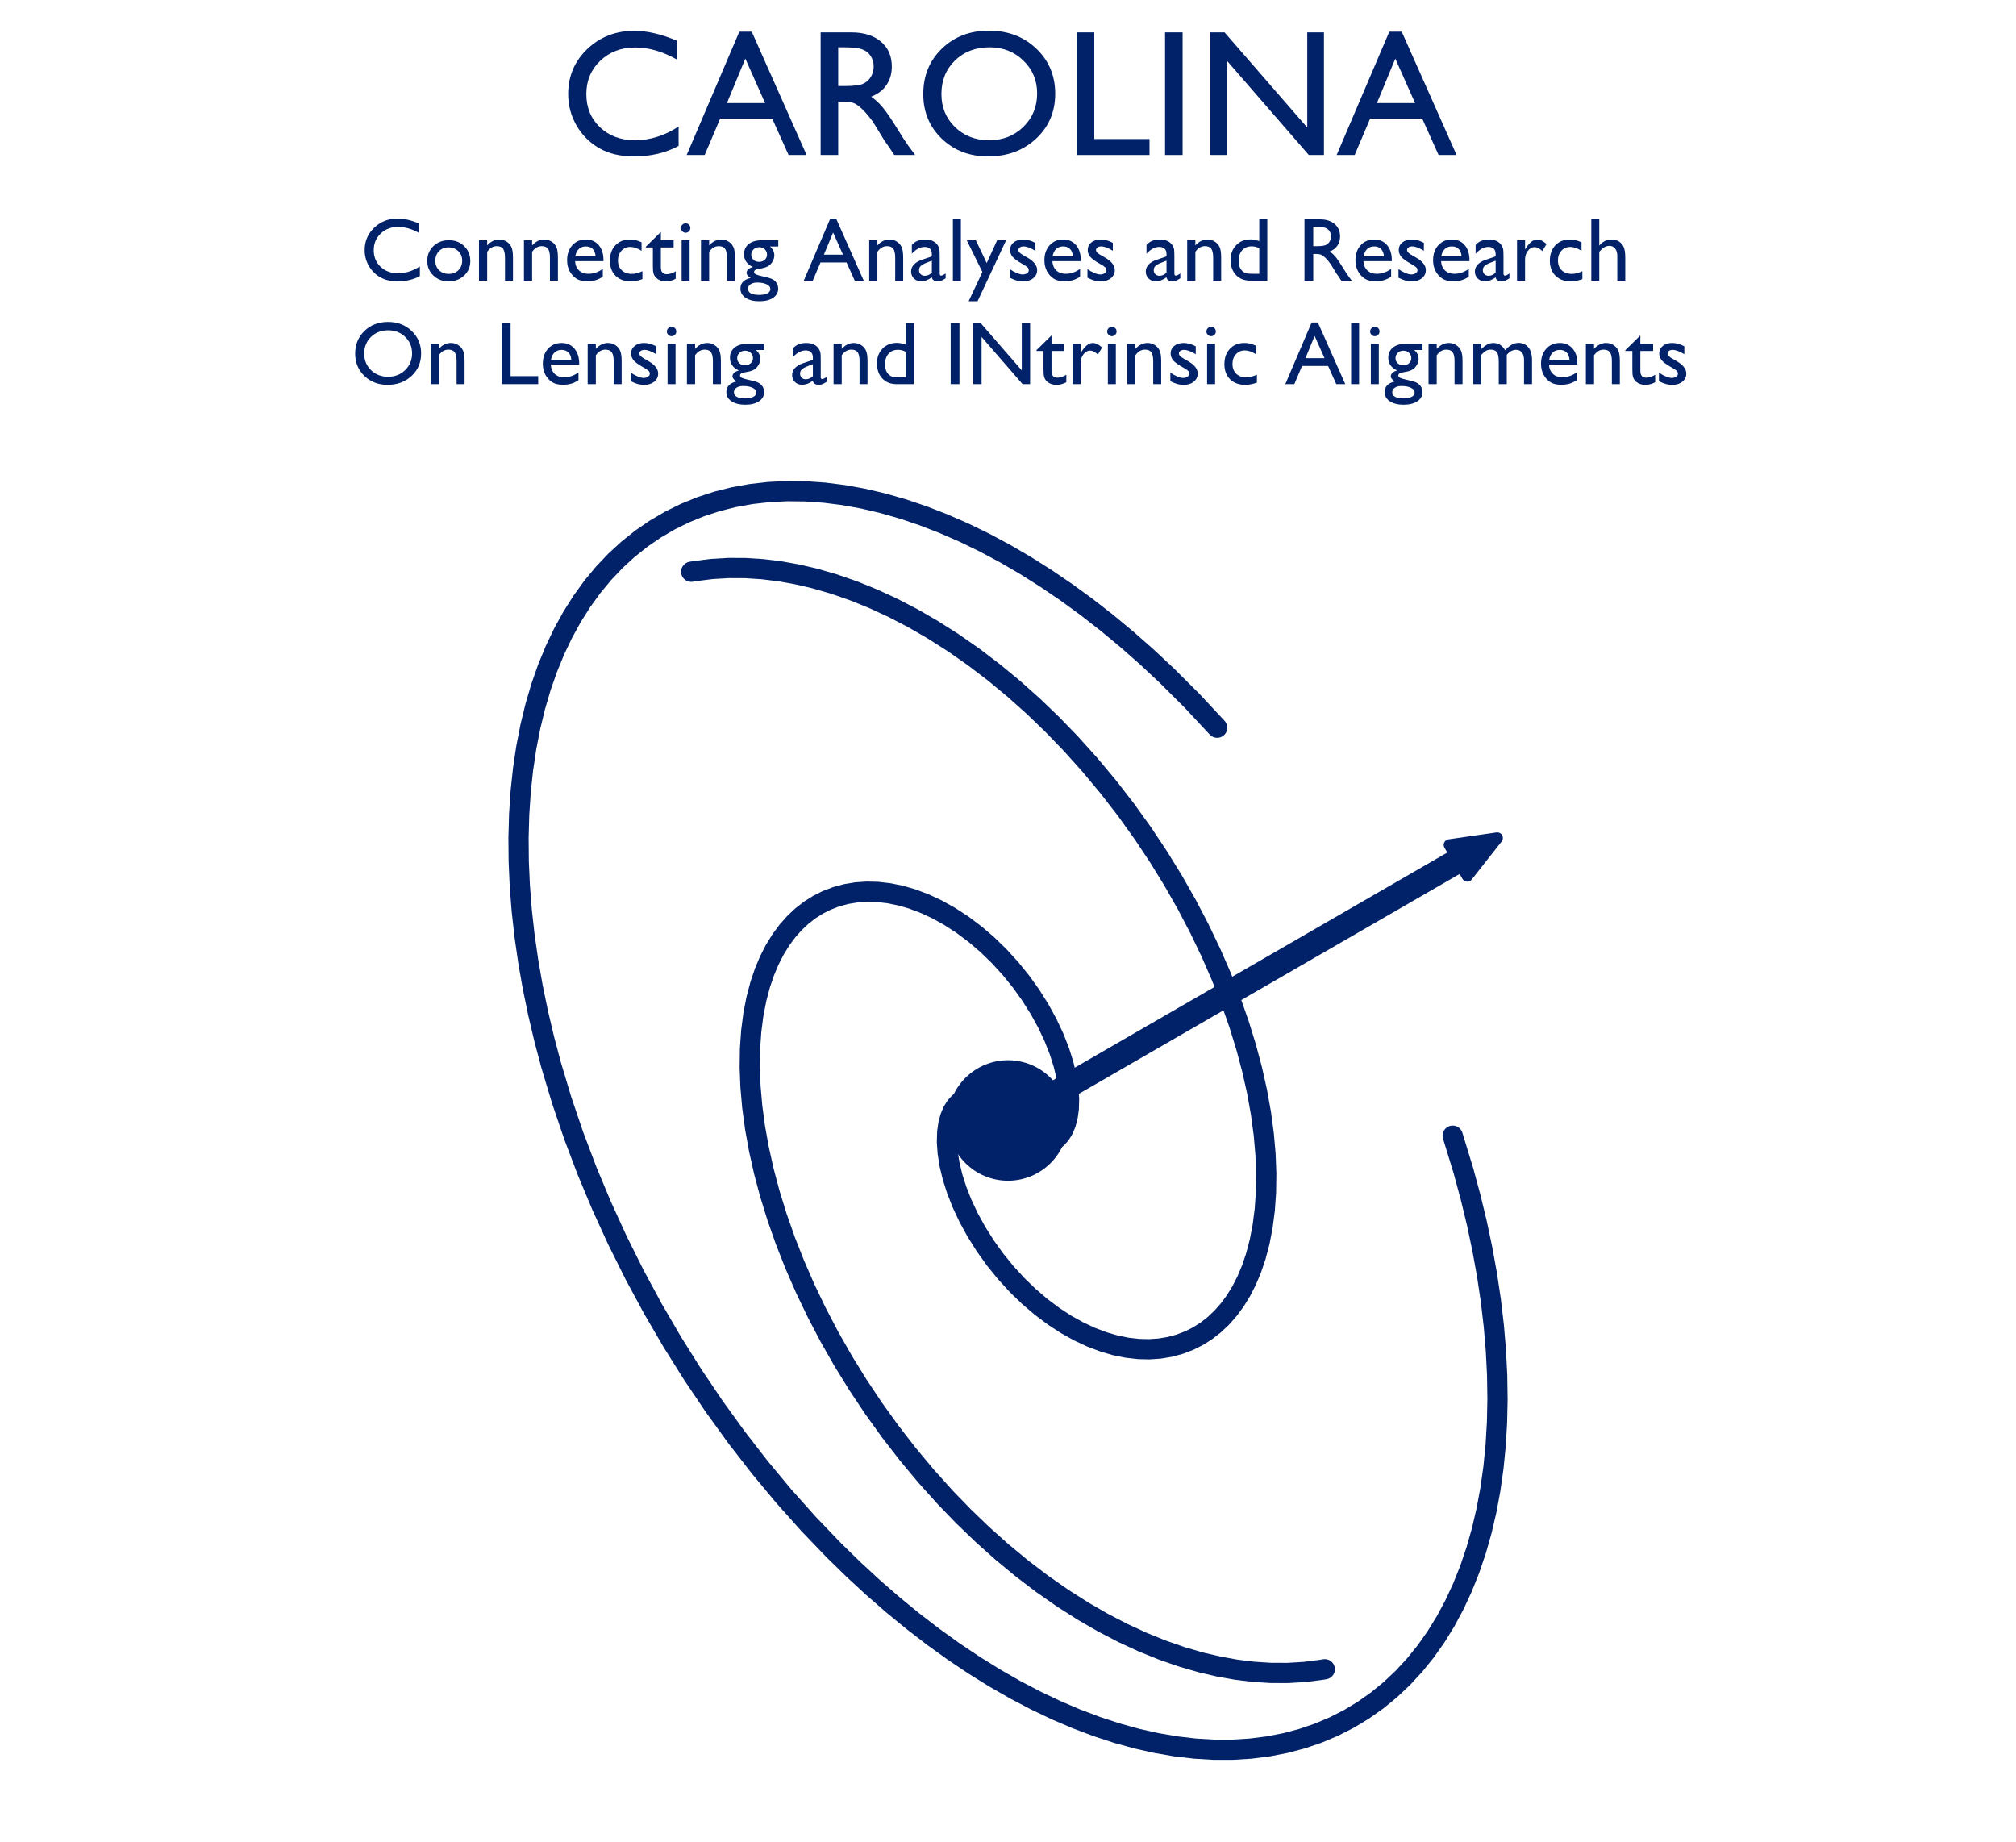
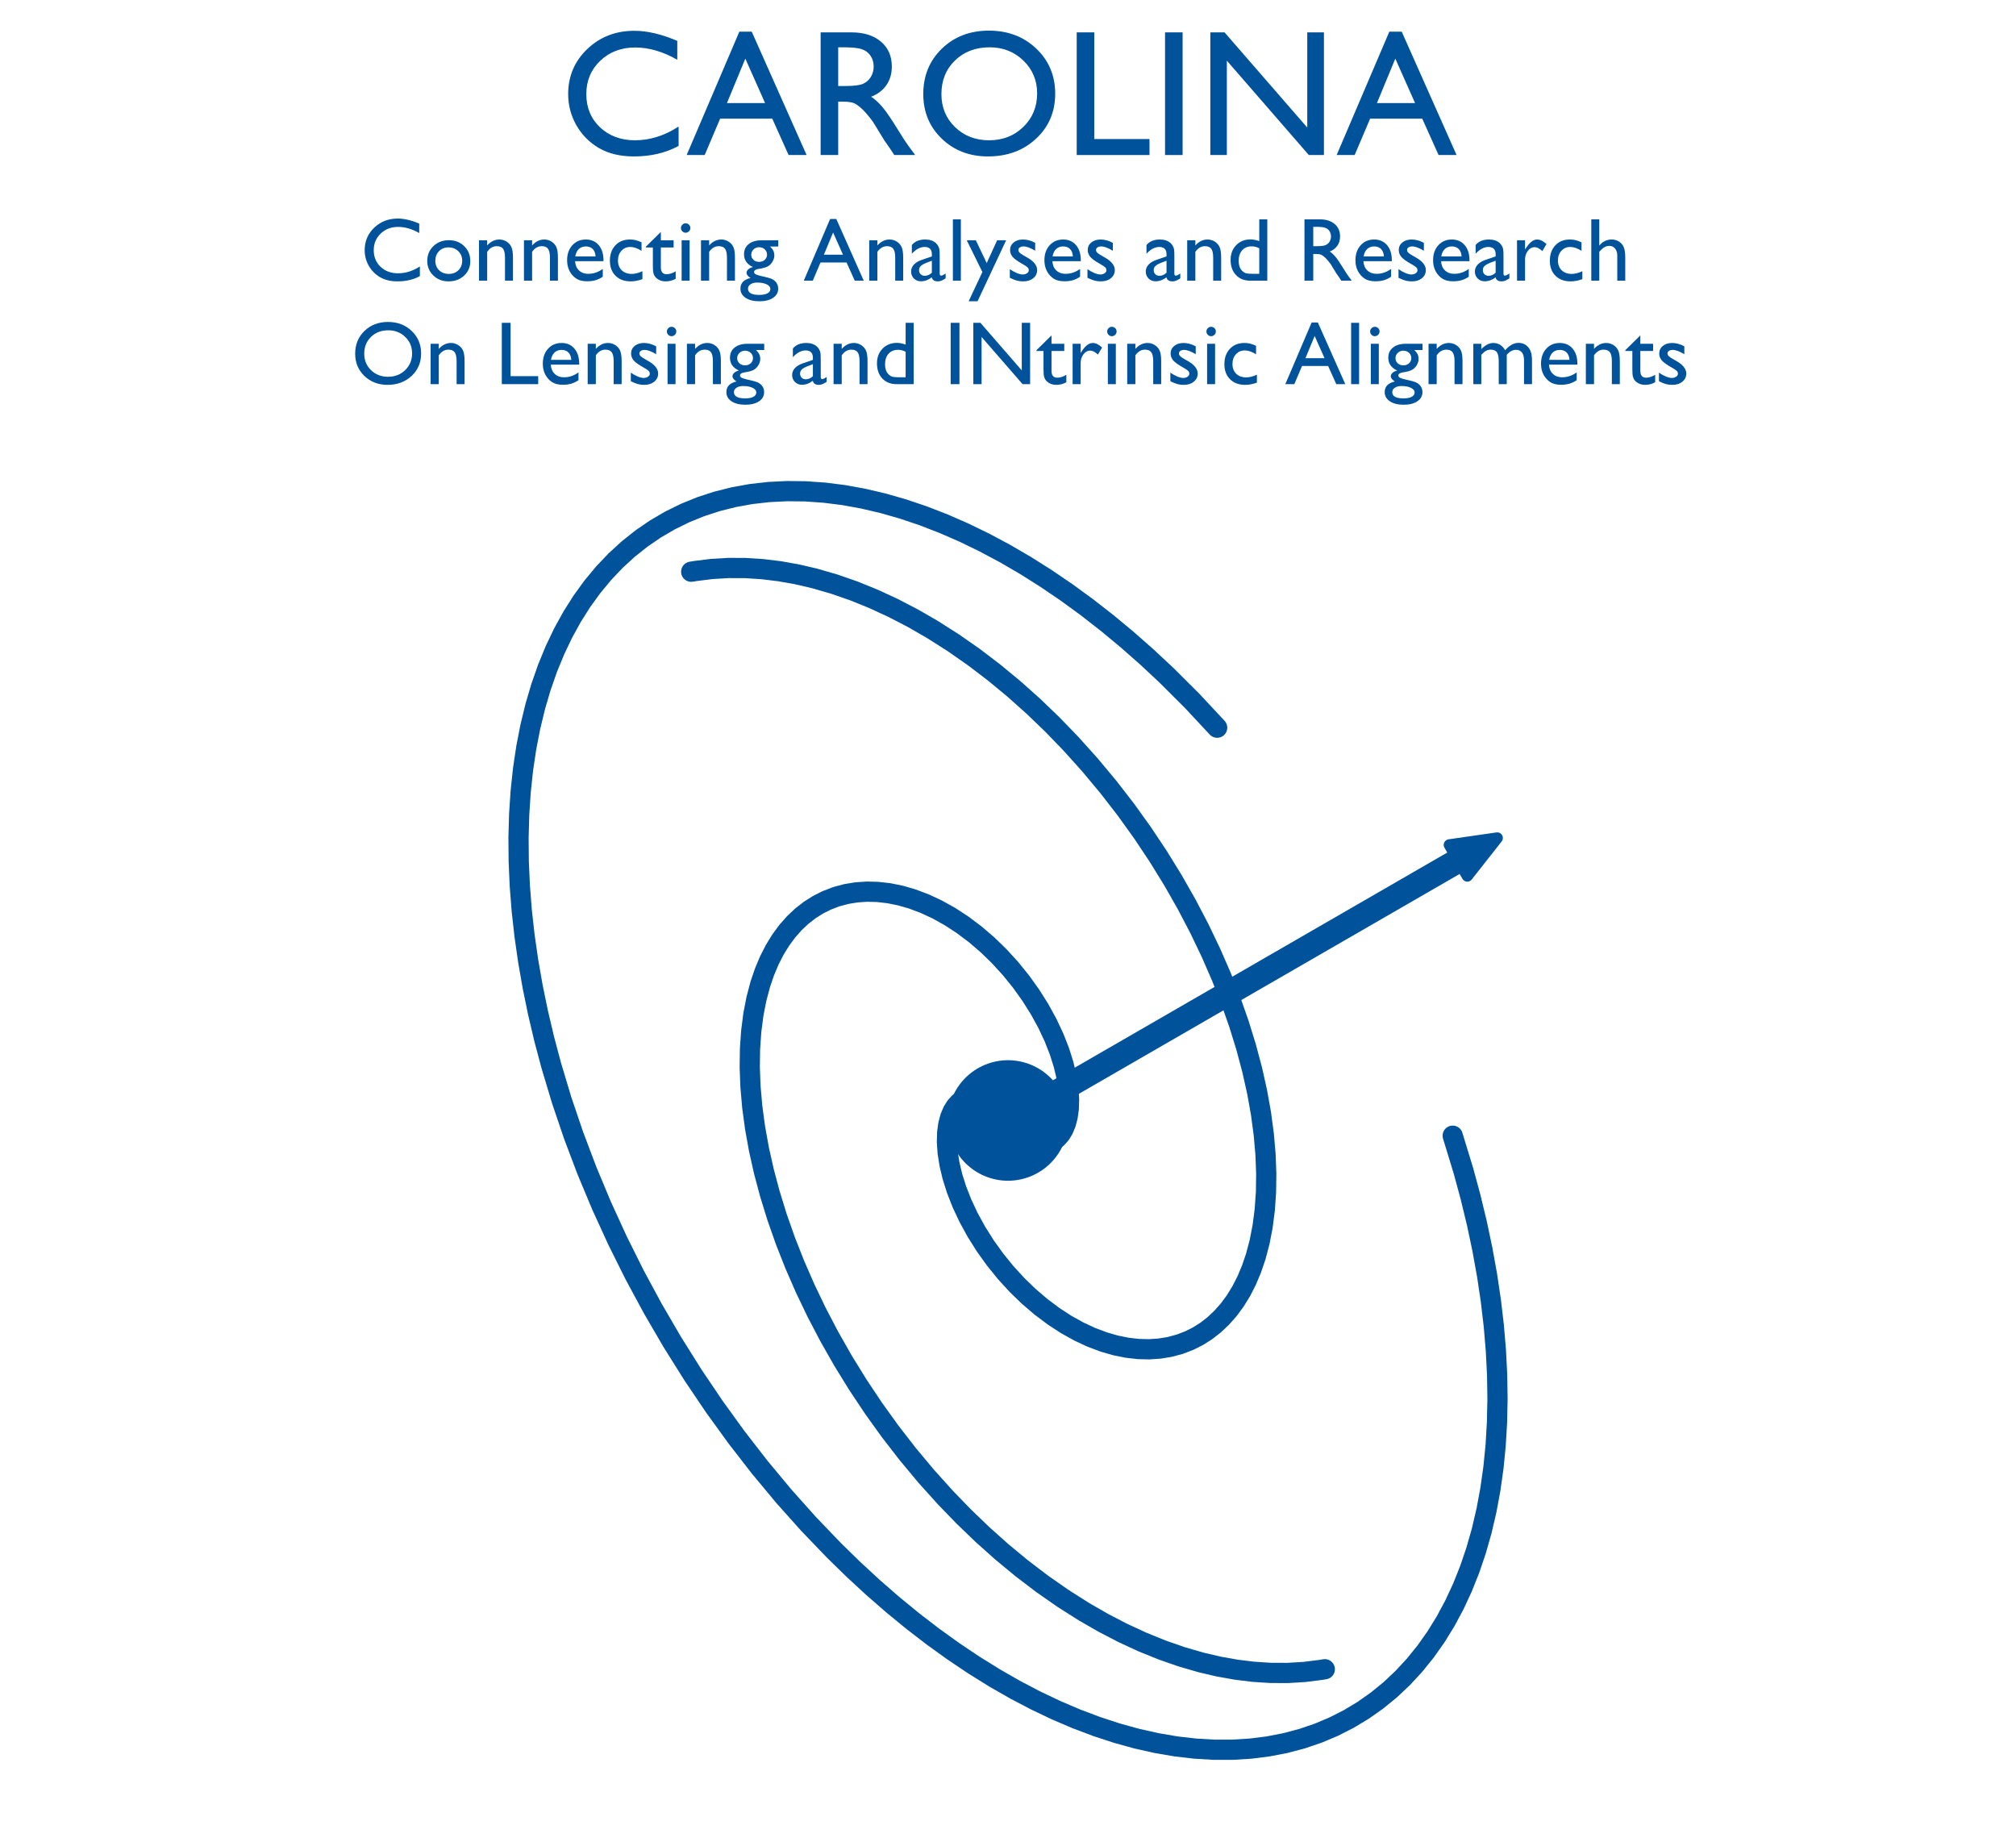
<svg xmlns="http://www.w3.org/2000/svg" xmlns:xlink="http://www.w3.org/1999/xlink" width="448.523pt" height="409.68pt" viewBox="0 0 448.523 409.68" version="1.1">
  <defs>
    <style type="text/css">*{stroke-linejoin: round; stroke-linecap: butt}</style>
  </defs>
  <g id="figure_1">
    <g id="patch_1">
      <path d="M 0 409.68  L 448.523 409.68  L 448.523 0  L 0 0  L 0 409.68  z " style="fill: none" />
    </g>
    <g id="axes_1">
      <g id="patch_2">
-         <path d="M 224.262 262.667  C 227.817 262.667 231.228 261.254 233.742 258.74  C 236.256 256.226 237.668 252.816 237.668 249.26  C 237.668 245.704 236.256 242.294 233.742 239.78  C 231.228 237.266 227.817 235.853 224.262 235.853  C 220.706 235.853 217.296 237.266 214.782 239.78  C 212.268 242.294 210.855 245.704 210.855 249.26  C 210.855 252.816 212.268 256.226 214.782 258.74  C 217.296 261.254 220.706 262.667 224.262 262.667  z " clip-path="url(#p3b86753d0c)" style="fill: #012169" />
+         <path d="M 224.262 262.667  C 227.817 262.667 231.228 261.254 233.742 258.74  C 236.256 256.226 237.668 252.816 237.668 249.26  C 237.668 245.704 236.256 242.294 233.742 239.78  C 231.228 237.266 227.817 235.853 224.262 235.853  C 220.706 235.853 217.296 237.266 214.782 239.78  C 212.268 242.294 210.855 245.704 210.855 249.26  C 210.855 252.816 212.268 256.226 214.782 258.74  C 217.296 261.254 220.706 262.667 224.262 262.667  z " clip-path="url(#p8bd834e711)" style="fill: #00539b" />
      </g>
      <g id="patch_3">
-         <path d="M 225.243 246.961  Q 274.471 218.54 323.699 190.118  L 322.449 187.953  Q 327.778 187.185 333.108 186.418  Q 329.778 190.649 326.449 194.881  L 325.199 192.716  Q 275.971 221.138 226.743 249.56  L 225.243 246.961  z " clip-path="url(#p3b86753d0c)" style="fill: #012169; stroke: #012169; stroke-width: 2.5; stroke-linecap: round" />
+         <path d="M 225.243 246.961  Q 274.471 218.54 323.699 190.118  L 322.449 187.953  Q 327.778 187.185 333.108 186.418  Q 329.778 190.649 326.449 194.881  L 325.199 192.716  Q 275.971 221.138 226.743 249.56  L 225.243 246.961  z " clip-path="url(#p8bd834e711)" style="fill: #00539b; stroke: #00539b; stroke-width: 2.5; stroke-linecap: round" />
      </g>
      <g id="line2d_1">
-         <path d="M 224.262 249.26  L 225.179 250.636  L 226.265 251.878  L 227.488 252.932  L 228.746 253.719  L 229.993 254.233  L 231.19 254.482  L 232.309 254.486  L 233.328 254.269  L 234.295 253.828  L 235.133 253.205  L 235.888 252.374  L 236.543 251.333  L 237.113 249.994  L 237.533 248.421  L 237.783 246.623  L 237.846 244.476  L 237.682 242.103  L 237.277 239.524  L 236.617 236.763  L 235.695 233.849  L 234.502 230.812  L 233.037 227.689  L 231.299 224.516  L 229.293 221.334  L 227.167 218.369  L 224.82 215.469  L 222.265 212.673  L 219.693 210.18  L 216.967 207.843  L 214.102 205.694  L 211.321 203.884  L 208.453 202.29  L 205.729 201.024  L 202.962 199.983  L 200.384 199.236  L 197.797 198.709  L 195.216 198.415  L 192.867 198.358  L 190.546 198.513  L 188.265 198.889  L 186.037 199.49  L 183.872 200.324  L 181.969 201.286  L 180.139 202.447  L 178.389 203.808  L 176.729 205.371  L 175.168 207.136  L 173.715 209.104  L 172.378 211.274  L 171.165 213.644  L 170.085 216.213  L 169.145 218.976  L 168.283 222.235  L 167.609 225.72  L 167.133 229.422  L 166.863 233.333  L 166.806 237.443  L 166.97 241.742  L 167.361 246.217  L 167.985 250.855  L 168.845 255.643  L 169.946 260.564  L 171.29 265.604  L 172.879 270.745  L 174.714 275.969  L 176.796 281.258  L 179.121 286.592  L 181.689 291.951  L 184.496 297.315  L 187.538 302.661  L 190.809 307.969  L 194.302 313.217  L 198.011 318.381  L 201.925 323.439  L 206.036 328.369  L 210.333 333.147  L 214.39 337.34  L 218.581 341.373  L 222.897 345.228  L 227.325 348.888  L 231.855 352.338  L 236.474 355.561  L 241.169 358.542  L 245.451 361.006  L 249.773 363.251  L 254.128 365.266  L 258.503 367.042  L 262.888 368.57  L 267.273 369.84  L 271.161 370.747  L 275.031 371.437  L 278.876 371.907  L 282.687 372.152  L 286.457 372.166  L 290.176 371.946  L 293.838 371.489  L 294.743 371.337  L 294.743 371.337  " clip-path="url(#p3b86753d0c)" style="fill: none; stroke: #012169; stroke-width: 4.5; stroke-linecap: round" />
+         <path d="M 224.262 249.26  L 225.179 250.636  L 226.265 251.878  L 227.488 252.932  L 228.746 253.719  L 229.993 254.233  L 231.19 254.482  L 232.309 254.486  L 233.328 254.269  L 234.295 253.828  L 235.133 253.205  L 235.888 252.374  L 236.543 251.333  L 237.113 249.994  L 237.533 248.421  L 237.783 246.623  L 237.846 244.476  L 237.682 242.103  L 237.277 239.524  L 236.617 236.763  L 235.695 233.849  L 234.502 230.812  L 233.037 227.689  L 231.299 224.516  L 229.293 221.334  L 227.167 218.369  L 224.82 215.469  L 222.265 212.673  L 219.693 210.18  L 216.967 207.843  L 214.102 205.694  L 211.321 203.884  L 208.453 202.29  L 205.729 201.024  L 202.962 199.983  L 200.384 199.236  L 197.797 198.709  L 195.216 198.415  L 192.867 198.358  L 190.546 198.513  L 188.265 198.889  L 186.037 199.49  L 183.872 200.324  L 181.969 201.286  L 180.139 202.447  L 178.389 203.808  L 176.729 205.371  L 175.168 207.136  L 173.715 209.104  L 172.378 211.274  L 171.165 213.644  L 170.085 216.213  L 169.145 218.976  L 168.283 222.235  L 167.609 225.72  L 167.133 229.422  L 166.863 233.333  L 166.806 237.443  L 166.97 241.742  L 167.361 246.217  L 167.985 250.855  L 168.845 255.643  L 169.946 260.564  L 171.29 265.604  L 172.879 270.745  L 174.714 275.969  L 176.796 281.258  L 179.121 286.592  L 181.689 291.951  L 184.496 297.315  L 187.538 302.661  L 190.809 307.969  L 194.302 313.217  L 198.011 318.381  L 201.925 323.439  L 206.036 328.369  L 210.333 333.147  L 214.39 337.34  L 218.581 341.373  L 222.897 345.228  L 227.325 348.888  L 231.855 352.338  L 236.474 355.561  L 241.169 358.542  L 245.451 361.006  L 249.773 363.251  L 254.128 365.266  L 258.503 367.042  L 262.888 368.57  L 267.273 369.84  L 271.161 370.747  L 275.031 371.437  L 278.876 371.907  L 282.687 372.152  L 286.457 372.166  L 290.176 371.946  L 293.838 371.489  L 294.743 371.337  L 294.743 371.337  " clip-path="url(#p8bd834e711)" style="fill: none; stroke: #00539b; stroke-width: 4.5; stroke-linecap: round" />
      </g>
      <g id="line2d_2">
-         <path d="M 224.262 249.26  L 223.344 247.884  L 222.258 246.642  L 221.035 245.588  L 219.777 244.801  L 218.531 244.287  L 217.334 244.038  L 216.215 244.034  L 215.195 244.251  L 214.229 244.692  L 213.391 245.315  L 212.636 246.146  L 211.98 247.187  L 211.41 248.526  L 210.991 250.099  L 210.74 251.897  L 210.678 254.044  L 210.841 256.417  L 211.247 258.996  L 211.906 261.757  L 212.829 264.671  L 214.021 267.708  L 215.487 270.831  L 217.224 274.004  L 219.23 277.186  L 221.356 280.151  L 223.703 283.051  L 226.259 285.847  L 228.83 288.34  L 231.557 290.677  L 234.421 292.826  L 237.202 294.636  L 240.07 296.23  L 242.794 297.496  L 245.561 298.537  L 248.139 299.284  L 250.726 299.811  L 253.307 300.105  L 255.656 300.162  L 257.977 300.007  L 260.258 299.631  L 262.487 299.03  L 264.652 298.196  L 266.554 297.234  L 268.385 296.073  L 270.134 294.712  L 271.794 293.149  L 273.355 291.384  L 274.808 289.416  L 276.146 287.246  L 277.358 284.876  L 278.438 282.307  L 279.378 279.544  L 280.24 276.285  L 280.914 272.8  L 281.39 269.098  L 281.661 265.187  L 281.717 261.077  L 281.553 256.778  L 281.162 252.303  L 280.539 247.665  L 279.679 242.877  L 278.578 237.956  L 277.234 232.916  L 275.644 227.775  L 273.809 222.551  L 271.728 217.262  L 269.402 211.928  L 266.834 206.569  L 264.027 201.205  L 260.985 195.859  L 257.714 190.551  L 254.221 185.303  L 250.513 180.139  L 246.598 175.081  L 242.487 170.151  L 238.19 165.373  L 234.133 161.18  L 229.942 157.147  L 225.627 153.292  L 221.198 149.632  L 216.669 146.182  L 212.05 142.959  L 207.354 139.978  L 203.073 137.514  L 198.75 135.269  L 194.396 133.254  L 190.021 131.478  L 185.635 129.95  L 181.25 128.68  L 177.363 127.773  L 173.492 127.083  L 169.647 126.613  L 165.836 126.368  L 162.066 126.354  L 158.347 126.574  L 154.686 127.031  L 153.78 127.183  L 153.78 127.183  " clip-path="url(#p3b86753d0c)" style="fill: none; stroke: #012169; stroke-width: 4.5; stroke-linecap: round" />
+         <path d="M 224.262 249.26  L 223.344 247.884  L 222.258 246.642  L 221.035 245.588  L 219.777 244.801  L 218.531 244.287  L 217.334 244.038  L 216.215 244.034  L 215.195 244.251  L 214.229 244.692  L 213.391 245.315  L 212.636 246.146  L 211.98 247.187  L 211.41 248.526  L 210.991 250.099  L 210.74 251.897  L 210.678 254.044  L 210.841 256.417  L 211.247 258.996  L 211.906 261.757  L 212.829 264.671  L 214.021 267.708  L 215.487 270.831  L 217.224 274.004  L 219.23 277.186  L 221.356 280.151  L 223.703 283.051  L 226.259 285.847  L 228.83 288.34  L 231.557 290.677  L 234.421 292.826  L 237.202 294.636  L 240.07 296.23  L 242.794 297.496  L 245.561 298.537  L 248.139 299.284  L 250.726 299.811  L 253.307 300.105  L 255.656 300.162  L 257.977 300.007  L 260.258 299.631  L 262.487 299.03  L 264.652 298.196  L 266.554 297.234  L 268.385 296.073  L 270.134 294.712  L 271.794 293.149  L 273.355 291.384  L 274.808 289.416  L 276.146 287.246  L 277.358 284.876  L 278.438 282.307  L 279.378 279.544  L 280.24 276.285  L 280.914 272.8  L 281.39 269.098  L 281.661 265.187  L 281.717 261.077  L 281.553 256.778  L 281.162 252.303  L 280.539 247.665  L 279.679 242.877  L 278.578 237.956  L 277.234 232.916  L 275.644 227.775  L 273.809 222.551  L 271.728 217.262  L 269.402 211.928  L 266.834 206.569  L 264.027 201.205  L 260.985 195.859  L 257.714 190.551  L 254.221 185.303  L 250.513 180.139  L 246.598 175.081  L 242.487 170.151  L 238.19 165.373  L 234.133 161.18  L 229.942 157.147  L 225.627 153.292  L 221.198 149.632  L 216.669 146.182  L 212.05 142.959  L 207.354 139.978  L 203.073 137.514  L 198.75 135.269  L 194.396 133.254  L 190.021 131.478  L 185.635 129.95  L 181.25 128.68  L 177.363 127.773  L 173.492 127.083  L 169.647 126.613  L 165.836 126.368  L 162.066 126.354  L 158.347 126.574  L 154.686 127.031  L 153.78 127.183  L 153.78 127.183  " clip-path="url(#p8bd834e711)" style="fill: none; stroke: #00539b; stroke-width: 4.5; stroke-linecap: round" />
      </g>
      <g id="line2d_3">
-         <path d="M 270.795 161.882  L 265.212 155.897  L 259.501 150.204  L 255.144 146.137  L 250.732 142.252  L 246.274 138.556  L 241.777 135.054  L 237.249 131.754  L 232.699 128.662  L 228.133 125.782  L 223.561 123.119  L 218.989 120.679  L 214.428 118.466  L 209.883 116.484  L 205.364 114.735  L 200.878 113.224  L 196.433 111.952  L 192.038 110.923  L 187.699 110.137  L 183.424 109.597  L 179.222 109.303  L 175.099 109.256  L 171.063 109.456  L 167.121 109.902  L 163.279 110.594  L 159.545 111.53  L 155.925 112.709  L 152.425 114.129  L 149.052 115.787  L 145.812 117.681  L 142.71 119.807  L 139.752 122.16  L 136.942 124.738  L 134.287 127.536  L 131.791 130.548  L 129.457 133.769  L 127.291 137.194  L 125.295 140.817  L 123.474 144.63  L 121.831 148.629  L 120.368 152.804  L 119.089 157.15  L 117.995 161.658  L 117.088 166.321  L 116.37 171.13  L 115.843 176.076  L 115.507 181.152  L 115.362 186.347  L 115.41 191.654  L 115.649 197.062  L 116.08 202.562  L 116.701 208.145  L 117.513 213.8  L 118.512 219.518  L 119.698 225.288  L 121.068 231.1  L 122.62 236.944  L 124.968 244.769  L 127.627 252.607  L 130.589 260.435  L 133.845 268.228  L 137.384 275.961  L 141.195 283.611  L 145.266 291.153  L 149.585 298.564  L 154.139 305.821  L 158.912 312.9  L 163.889 319.779  L 169.056 326.438  L 174.396 332.855  L 179.892 339.009  L 185.528 344.883  L 189.835 349.092  L 194.203 353.125  L 198.624 356.976  L 203.09 360.636  L 207.593 364.1  L 212.126 367.361  L 216.68 370.415  L 221.247 373.254  L 225.82 375.875  L 230.39 378.273  L 234.949 380.443  L 239.49 382.382  L 244.003 384.086  L 248.482 385.553  L 252.918 386.779  L 257.304 387.763  L 261.631 388.503  L 265.893 388.997  L 270.081 389.244  L 274.188 389.245  L 278.207 388.999  L 282.131 388.507  L 285.953 387.769  L 289.666 386.787  L 293.264 385.563  L 296.741 384.098  L 300.089 382.395  L 303.304 380.458  L 306.379 378.289  L 309.31 375.893  L 312.091 373.274  L 314.717 370.436  L 317.183 367.384  L 319.485 364.124  L 321.62 360.662  L 323.583 357.003  L 325.371 353.154  L 326.98 349.122  L 328.409 344.914  L 329.654 340.537  L 330.713 335.999  L 331.584 331.309  L 332.266 326.473  L 332.758 321.502  L 333.058 316.403  L 333.167 311.186  L 333.084 305.859  L 332.808 300.433  L 332.342 294.917  L 331.684 289.32  L 330.838 283.652  L 329.803 277.924  L 328.582 272.145  L 327.178 266.326  L 325.592 260.477  L 323.2 252.649  L 323.2 252.649  " clip-path="url(#p3b86753d0c)" style="fill: none; stroke: #012169; stroke-width: 4.5; stroke-linecap: round" />
+         <path d="M 270.795 161.882  L 265.212 155.897  L 259.501 150.204  L 255.144 146.137  L 250.732 142.252  L 246.274 138.556  L 241.777 135.054  L 237.249 131.754  L 232.699 128.662  L 228.133 125.782  L 223.561 123.119  L 218.989 120.679  L 214.428 118.466  L 209.883 116.484  L 205.364 114.735  L 200.878 113.224  L 196.433 111.952  L 192.038 110.923  L 187.699 110.137  L 183.424 109.597  L 179.222 109.303  L 175.099 109.256  L 171.063 109.456  L 167.121 109.902  L 163.279 110.594  L 159.545 111.53  L 155.925 112.709  L 152.425 114.129  L 149.052 115.787  L 145.812 117.681  L 142.71 119.807  L 139.752 122.16  L 136.942 124.738  L 134.287 127.536  L 131.791 130.548  L 129.457 133.769  L 127.291 137.194  L 125.295 140.817  L 123.474 144.63  L 121.831 148.629  L 120.368 152.804  L 119.089 157.15  L 117.995 161.658  L 117.088 166.321  L 116.37 171.13  L 115.843 176.076  L 115.507 181.152  L 115.362 186.347  L 115.41 191.654  L 115.649 197.062  L 116.08 202.562  L 116.701 208.145  L 117.513 213.8  L 118.512 219.518  L 119.698 225.288  L 121.068 231.1  L 122.62 236.944  L 124.968 244.769  L 127.627 252.607  L 130.589 260.435  L 133.845 268.228  L 137.384 275.961  L 141.195 283.611  L 145.266 291.153  L 149.585 298.564  L 154.139 305.821  L 158.912 312.9  L 163.889 319.779  L 169.056 326.438  L 174.396 332.855  L 179.892 339.009  L 185.528 344.883  L 189.835 349.092  L 194.203 353.125  L 198.624 356.976  L 203.09 360.636  L 207.593 364.1  L 212.126 367.361  L 216.68 370.415  L 221.247 373.254  L 225.82 375.875  L 230.39 378.273  L 234.949 380.443  L 239.49 382.382  L 244.003 384.086  L 248.482 385.553  L 252.918 386.779  L 257.304 387.763  L 261.631 388.503  L 265.893 388.997  L 270.081 389.244  L 274.188 389.245  L 278.207 388.999  L 282.131 388.507  L 285.953 387.769  L 289.666 386.787  L 293.264 385.563  L 296.741 384.098  L 300.089 382.395  L 303.304 380.458  L 306.379 378.289  L 309.31 375.893  L 312.091 373.274  L 314.717 370.436  L 317.183 367.384  L 319.485 364.124  L 321.62 360.662  L 323.583 357.003  L 325.371 353.154  L 326.98 349.122  L 328.409 344.914  L 329.654 340.537  L 330.713 335.999  L 331.584 331.309  L 332.266 326.473  L 332.758 321.502  L 333.058 316.403  L 333.167 311.186  L 333.084 305.859  L 332.808 300.433  L 332.342 294.917  L 331.684 289.32  L 330.838 283.652  L 329.803 277.924  L 328.582 272.145  L 327.178 266.326  L 325.592 260.477  L 323.2 252.649  L 323.2 252.649  " clip-path="url(#p8bd834e711)" style="fill: none; stroke: #00539b; stroke-width: 4.5; stroke-linecap: round" />
      </g>
    </g>
    <g id="text_1">
-       <g style="fill: #012169" transform="translate(124.4523 34.4875) scale(0.4 -0.4)">
+       <g style="fill: #00539b" transform="translate(124.4523 34.4875) scale(0.4 -0.4)">
        <defs>
          <path id="GillSans-43" d="M 4244 1013  L 4244 325  Q 3556 -50 2656 -50  Q 1925 -50 1415 244  Q 906 538 609 1053  Q 313 1569 313 2169  Q 313 3122 992 3772  Q 1672 4422 2669 4422  Q 3356 4422 4197 4063  L 4197 3391  Q 3431 3828 2700 3828  Q 1950 3828 1454 3354  Q 959 2881 959 2169  Q 959 1450 1446 987  Q 1934 525 2694 525  Q 3488 525 4244 1013  z " transform="scale(0.015625)" />
          <path id="GillSans-41" d="M 1875 4391  L 2316 4391  L 4269 0  L 3628 0  L 3047 1294  L 1191 1294  L 641 0  L 0 0  L 1875 4391  z M 2791 1850  L 2088 3431  L 1434 1850  L 2791 1850  z " transform="scale(0.015625)" />
          <path id="GillSans-52" d="M 500 0  L 500 4366  L 1594 4366  Q 2256 4366 2645 4037  Q 3034 3709 3034 3150  Q 3034 2769 2843 2491  Q 2653 2213 2297 2075  Q 2506 1938 2706 1700  Q 2906 1463 3269 872  Q 3497 500 3634 313  L 3866 0  L 3122 0  L 2931 288  Q 2922 303 2894 341  L 2772 513  L 2578 831  L 2369 1172  Q 2175 1441 2014 1600  Q 1853 1759 1723 1829  Q 1594 1900 1288 1900  L 1125 1900  L 1125 0  L 500 0  z M 1313 3834  L 1125 3834  L 1125 2456  L 1363 2456  Q 1838 2456 2014 2537  Q 2191 2619 2289 2783  Q 2388 2947 2388 3156  Q 2388 3363 2278 3530  Q 2169 3697 1970 3765  Q 1772 3834 1313 3834  z " transform="scale(0.015625)" />
          <path id="GillSans-4f" d="M 2625 4428  Q 3638 4428 4311 3787  Q 4984 3147 4984 2181  Q 4984 1216 4304 583  Q 3625 -50 2591 -50  Q 1603 -50 945 583  Q 288 1216 288 2169  Q 288 3147 950 3787  Q 1613 4428 2625 4428  z M 2650 3834  Q 1900 3834 1417 3365  Q 934 2897 934 2169  Q 934 1463 1418 994  Q 1903 525 2631 525  Q 3363 525 3852 1003  Q 4341 1481 4341 2194  Q 4341 2888 3852 3361  Q 3363 3834 2650 3834  z " transform="scale(0.015625)" />
          <path id="GillSans-4c" d="M 481 4366  L 1106 4366  L 1106 569  L 3072 569  L 3072 0  L 481 0  L 481 4366  z " transform="scale(0.015625)" />
          <path id="GillSans-49" d="M 488 4366  L 1113 4366  L 1113 0  L 488 0  L 488 4366  z " transform="scale(0.015625)" />
          <path id="GillSans-4e" d="M 3950 4366  L 4544 4366  L 4544 0  L 4006 0  L 1088 3359  L 1088 0  L 500 0  L 500 4366  L 1006 4366  L 3950 978  L 3950 4366  z " transform="scale(0.015625)" />
        </defs>
        <use xlink:href="#GillSans-43" />
        <use xlink:href="#GillSans-41" x="70.801" />
        <use xlink:href="#GillSans-52" x="137.5" />
        <use xlink:href="#GillSans-4f" x="197.9" />
        <use xlink:href="#GillSans-4c" x="280.225" />
        <use xlink:href="#GillSans-49" x="329.248" />
        <use xlink:href="#GillSans-4e" x="354.248" />
        <use xlink:href="#GillSans-41" x="432.324" />
      </g>
    </g>
    <g id="text_2">
-       <g style="fill: #012169" transform="translate(80.15385 62.43875) scale(0.2 -0.2)">
+       <g style="fill: #00539b" transform="translate(80.15385 62.43875) scale(0.2 -0.2)">
        <defs>
          <path id="GillSans-6f" d="M 1778 2881  Q 2434 2881 2868 2457  Q 3303 2034 3303 1394  Q 3303 772 2862 361  Q 2422 -50 1753 -50  Q 1106 -50 672 367  Q 238 784 238 1409  Q 238 2041 677 2461  Q 1116 2881 1778 2881  z M 1747 2369  Q 1338 2369 1075 2100  Q 813 1831 813 1416  Q 813 1003 1081 742  Q 1350 481 1772 481  Q 2191 481 2458 745  Q 2725 1009 2725 1422  Q 2725 1831 2447 2100  Q 2169 2369 1747 2369  z " transform="scale(0.015625)" />
          <path id="GillSans-6e" d="M 972 2875  L 972 2509  Q 1353 2931 1838 2931  Q 2106 2931 2337 2792  Q 2569 2653 2689 2411  Q 2809 2169 2809 1644  L 2809 0  L 2241 0  L 2241 1638  Q 2241 2078 2106 2267  Q 1972 2456 1656 2456  Q 1253 2456 972 2053  L 972 0  L 391 0  L 391 2875  L 972 2875  z " transform="scale(0.015625)" />
          <path id="GillSans-65" d="M 2853 1388  L 831 1388  Q 853 975 1108 731  Q 1363 488 1766 488  Q 2328 488 2803 838  L 2803 281  Q 2541 106 2283 31  Q 2025 -44 1678 -44  Q 1203 -44 909 153  Q 616 350 439 683  Q 263 1016 263 1453  Q 263 2109 634 2520  Q 1006 2931 1600 2931  Q 2172 2931 2512 2531  Q 2853 2131 2853 1459  L 2853 1388  z M 844 1728  L 2291 1728  Q 2269 2069 2087 2253  Q 1906 2438 1600 2438  Q 1294 2438 1098 2253  Q 903 2069 844 1728  z " transform="scale(0.015625)" />
          <path id="GillSans-63" d="M 2559 672  L 2559 109  Q 2131 -50 1722 -50  Q 1047 -50 645 350  Q 244 750 244 1422  Q 244 2100 634 2515  Q 1025 2931 1663 2931  Q 1884 2931 2061 2889  Q 2238 2847 2497 2731  L 2497 2125  Q 2066 2400 1697 2400  Q 1313 2400 1066 2129  Q 819 1859 819 1441  Q 819 1000 1086 740  Q 1353 481 1806 481  Q 2134 481 2559 672  z " transform="scale(0.015625)" />
          <path id="GillSans-74" d="M 0 2419  L 1069 3469  L 1069 2875  L 1978 2875  L 1978 2363  L 1069 2363  L 1069 953  Q 1069 459 1478 459  Q 1784 459 2125 666  L 2125 134  Q 1797 -50 1409 -50  Q 1019 -50 759 178  Q 678 247 625 333  Q 572 419 536 558  Q 500 697 500 1088  L 500 2363  L 0 2363  L 0 2419  z " transform="scale(0.015625)" />
          <path id="GillSans-69" d="M 697 4084  Q 838 4084 938 3987  Q 1038 3891 1038 3750  Q 1038 3613 938 3513  Q 838 3413 697 3413  Q 566 3413 466 3514  Q 366 3616 366 3750  Q 366 3881 466 3982  Q 566 4084 697 4084  z M 416 2875  L 984 2875  L 984 0  L 416 0  L 416 2875  z " transform="scale(0.015625)" />
          <path id="GillSans-67" d="M 256 1881  Q 256 2341 592 2608  Q 928 2875 1509 2875  L 2694 2875  L 2694 2431  L 2113 2431  Q 2281 2259 2347 2118  Q 2413 1978 2413 1797  Q 2413 1572 2284 1355  Q 2156 1138 1954 1022  Q 1753 906 1294 838  Q 972 791 972 616  Q 972 516 1092 452  Q 1213 388 1528 319  Q 2056 203 2207 137  Q 2359 72 2481 -50  Q 2688 -256 2688 -569  Q 2688 -978 2323 -1222  Q 1959 -1466 1350 -1466  Q 734 -1466 367 -1220  Q 0 -975 0 -563  Q 0 22 722 191  Q 434 375 434 556  Q 434 694 557 806  Q 681 919 891 972  Q 256 1253 256 1881  z M 1325 2381  Q 1094 2381 931 2225  Q 769 2069 769 1850  Q 769 1628 928 1483  Q 1088 1338 1331 1338  Q 1572 1338 1733 1486  Q 1894 1634 1894 1856  Q 1894 2081 1731 2231  Q 1569 2381 1325 2381  z M 1191 -134  Q 903 -134 720 -256  Q 538 -378 538 -569  Q 538 -1013 1338 -1013  Q 1716 -1013 1923 -902  Q 2131 -791 2131 -588  Q 2131 -388 1868 -261  Q 1606 -134 1191 -134  z " transform="scale(0.015625)" />
          <path id="GillSans-20" transform="scale(0.015625)" />
          <path id="GillSans-61" d="M 2209 1728  L 2209 506  Q 2209 359 2309 359  Q 2413 359 2631 513  L 2631 166  Q 2438 41 2320 -4  Q 2203 -50 2075 -50  Q 1709 -50 1644 238  Q 1281 -44 872 -44  Q 572 -44 372 154  Q 172 353 172 653  Q 172 925 367 1139  Q 563 1353 922 1478  L 1650 1728  L 1650 1881  Q 1650 2400 1131 2400  Q 666 2400 225 1919  L 225 2541  Q 556 2931 1178 2931  Q 1644 2931 1925 2688  Q 2019 2609 2094 2479  Q 2169 2350 2189 2220  Q 2209 2091 2209 1728  z M 1650 569  L 1650 1422  L 1269 1275  Q 978 1159 858 1042  Q 738 925 738 750  Q 738 572 852 459  Q 966 347 1147 347  Q 1419 347 1650 569  z " transform="scale(0.015625)" />
          <path id="GillSans-6c" d="M 416 4366  L 984 4366  L 984 0  L 416 0  L 416 4366  z " transform="scale(0.015625)" />
          <path id="GillSans-79" d="M 2163 2875  L 2803 2875  L 769 -1466  L 134 -1466  L 1113 616  L 0 2875  L 647 2875  L 1422 1253  L 2163 2875  z " transform="scale(0.015625)" />
          <path id="GillSans-73" d="M 263 206  L 263 819  Q 503 650 754 545  Q 1006 441 1178 441  Q 1356 441 1484 528  Q 1613 616 1613 738  Q 1613 863 1530 945  Q 1447 1028 1172 1184  Q 622 1491 451 1708  Q 281 1925 281 2181  Q 281 2513 539 2722  Q 797 2931 1203 2931  Q 1625 2931 2069 2694  L 2069 2131  Q 1563 2438 1241 2438  Q 1075 2438 973 2367  Q 872 2297 872 2181  Q 872 2081 964 1990  Q 1056 1900 1288 1772  L 1491 1656  Q 2209 1250 2209 756  Q 2209 403 1932 176  Q 1656 -50 1222 -50  Q 966 -50 766 4  Q 566 59 263 206  z " transform="scale(0.015625)" />
          <path id="GillSans-64" d="M 2322 4366  L 2894 4366  L 2894 0  L 1678 0  Q 1041 0 661 403  Q 281 806 281 1484  Q 281 2119 679 2528  Q 1078 2938 1697 2938  Q 1984 2938 2322 2816  L 2322 4366  z M 2322 488  L 2322 2309  Q 2056 2444 1784 2444  Q 1359 2444 1107 2166  Q 856 1888 856 1416  Q 856 972 1075 731  Q 1206 588 1353 538  Q 1500 488 1881 488  L 2322 488  z " transform="scale(0.015625)" />
          <path id="GillSans-72" d="M 1013 2875  L 1013 2216  L 1044 2266  Q 1456 2931 1869 2931  Q 2191 2931 2541 2606  L 2241 2106  Q 1944 2388 1691 2388  Q 1416 2388 1214 2125  Q 1013 1863 1013 1503  L 1013 0  L 441 0  L 441 2875  L 1013 2875  z " transform="scale(0.015625)" />
          <path id="GillSans-68" d="M 391 4366  L 959 4366  L 959 2497  Q 1316 2931 1844 2931  Q 2131 2931 2359 2787  Q 2588 2644 2698 2391  Q 2809 2138 2809 1638  L 2809 0  L 2241 0  L 2241 1778  Q 2241 2094 2086 2286  Q 1931 2478 1678 2478  Q 1491 2478 1325 2381  Q 1159 2284 959 2059  L 959 0  L 391 0  L 391 4366  z " transform="scale(0.015625)" />
        </defs>
        <use xlink:href="#GillSans-43" />
        <use xlink:href="#GillSans-6f" x="70.801" />
        <use xlink:href="#GillSans-6e" x="125.977" />
        <use xlink:href="#GillSans-6e" x="175.977" />
        <use xlink:href="#GillSans-65" x="225.977" />
        <use xlink:href="#GillSans-63" x="273.877" />
        <use xlink:href="#GillSans-74" x="317.676" />
        <use xlink:href="#GillSans-69" x="350.977" />
        <use xlink:href="#GillSans-6e" x="372.9" />
        <use xlink:href="#GillSans-67" x="422.9" />
        <use xlink:href="#GillSans-20" x="465.576" />
        <use xlink:href="#GillSans-41" x="493.359" />
        <use xlink:href="#GillSans-6e" x="560.059" />
        <use xlink:href="#GillSans-61" x="610.059" />
        <use xlink:href="#GillSans-6c" x="652.734" />
        <use xlink:href="#GillSans-79" x="674.658" />
        <use xlink:href="#GillSans-73" x="718.457" />
        <use xlink:href="#GillSans-65" x="756.934" />
        <use xlink:href="#GillSans-73" x="804.834" />
        <use xlink:href="#GillSans-20" x="843.311" />
        <use xlink:href="#GillSans-61" x="871.094" />
        <use xlink:href="#GillSans-6e" x="913.77" />
        <use xlink:href="#GillSans-64" x="963.77" />
        <use xlink:href="#GillSans-20" x="1014.746" />
        <use xlink:href="#GillSans-52" x="1042.529" />
        <use xlink:href="#GillSans-65" x="1102.93" />
        <use xlink:href="#GillSans-73" x="1150.83" />
        <use xlink:href="#GillSans-65" x="1189.307" />
        <use xlink:href="#GillSans-61" x="1237.207" />
        <use xlink:href="#GillSans-72" x="1279.883" />
        <use xlink:href="#GillSans-63" x="1319.482" />
        <use xlink:href="#GillSans-68" x="1363.281" />
        <use xlink:href="#GillSans-20" x="1413.281" />
      </g>
    </g>
    <g id="text_3">
-       <g style="fill: #012169" transform="translate(72.56167 85.4575) scale(0.2 -0.2)">
+       <g style="fill: #00539b" transform="translate(72.56167 85.4575) scale(0.2 -0.2)">
        <defs>
          <path id="GillSans-6d" d="M 2759 2088  L 2759 0  L 2188 0  L 2188 1600  Q 2188 2078 2059 2267  Q 1931 2456 1613 2456  Q 1434 2456 1286 2375  Q 1138 2294 947 2088  L 947 0  L 378 0  L 378 2875  L 947 2875  L 947 2497  Q 1381 2931 1797 2931  Q 2344 2931 2644 2413  Q 3100 2938 3597 2938  Q 4016 2938 4286 2631  Q 4556 2325 4556 1697  L 4556 0  L 3988 0  L 3988 1703  Q 3988 2063 3841 2253  Q 3694 2444 3419 2444  Q 3066 2444 2759 2088  z " transform="scale(0.015625)" />
        </defs>
        <use xlink:href="#GillSans-20" />
        <use xlink:href="#GillSans-4f" x="27.783" />
        <use xlink:href="#GillSans-6e" x="110.107" />
        <use xlink:href="#GillSans-20" x="160.107" />
        <use xlink:href="#GillSans-4c" x="187.891" />
        <use xlink:href="#GillSans-65" x="236.914" />
        <use xlink:href="#GillSans-6e" x="284.814" />
        <use xlink:href="#GillSans-73" x="334.814" />
        <use xlink:href="#GillSans-69" x="373.291" />
        <use xlink:href="#GillSans-6e" x="395.215" />
        <use xlink:href="#GillSans-67" x="445.215" />
        <use xlink:href="#GillSans-20" x="487.891" />
        <use xlink:href="#GillSans-61" x="515.674" />
        <use xlink:href="#GillSans-6e" x="558.35" />
        <use xlink:href="#GillSans-64" x="608.35" />
        <use xlink:href="#GillSans-20" x="659.326" />
        <use xlink:href="#GillSans-49" x="687.109" />
        <use xlink:href="#GillSans-4e" x="712.109" />
        <use xlink:href="#GillSans-74" x="790.186" />
        <use xlink:href="#GillSans-72" x="823.486" />
        <use xlink:href="#GillSans-69" x="863.086" />
        <use xlink:href="#GillSans-6e" x="885.01" />
        <use xlink:href="#GillSans-73" x="935.01" />
        <use xlink:href="#GillSans-69" x="973.486" />
        <use xlink:href="#GillSans-63" x="995.41" />
        <use xlink:href="#GillSans-20" x="1039.209" />
        <use xlink:href="#GillSans-41" x="1066.992" />
        <use xlink:href="#GillSans-6c" x="1133.691" />
        <use xlink:href="#GillSans-69" x="1155.615" />
        <use xlink:href="#GillSans-67" x="1177.539" />
        <use xlink:href="#GillSans-6e" x="1220.215" />
        <use xlink:href="#GillSans-6d" x="1270.215" />
        <use xlink:href="#GillSans-65" x="1347.314" />
        <use xlink:href="#GillSans-6e" x="1395.215" />
        <use xlink:href="#GillSans-74" x="1445.215" />
        <use xlink:href="#GillSans-73" x="1478.516" />
      </g>
    </g>
  </g>
  <defs>
-     <clipPath id="p3b86753d0c">
+     <clipPath id="p8bd834e711">
      <rect x="7.2" y="96.04" width="434.123" height="306.44" />
    </clipPath>
  </defs>
</svg>
